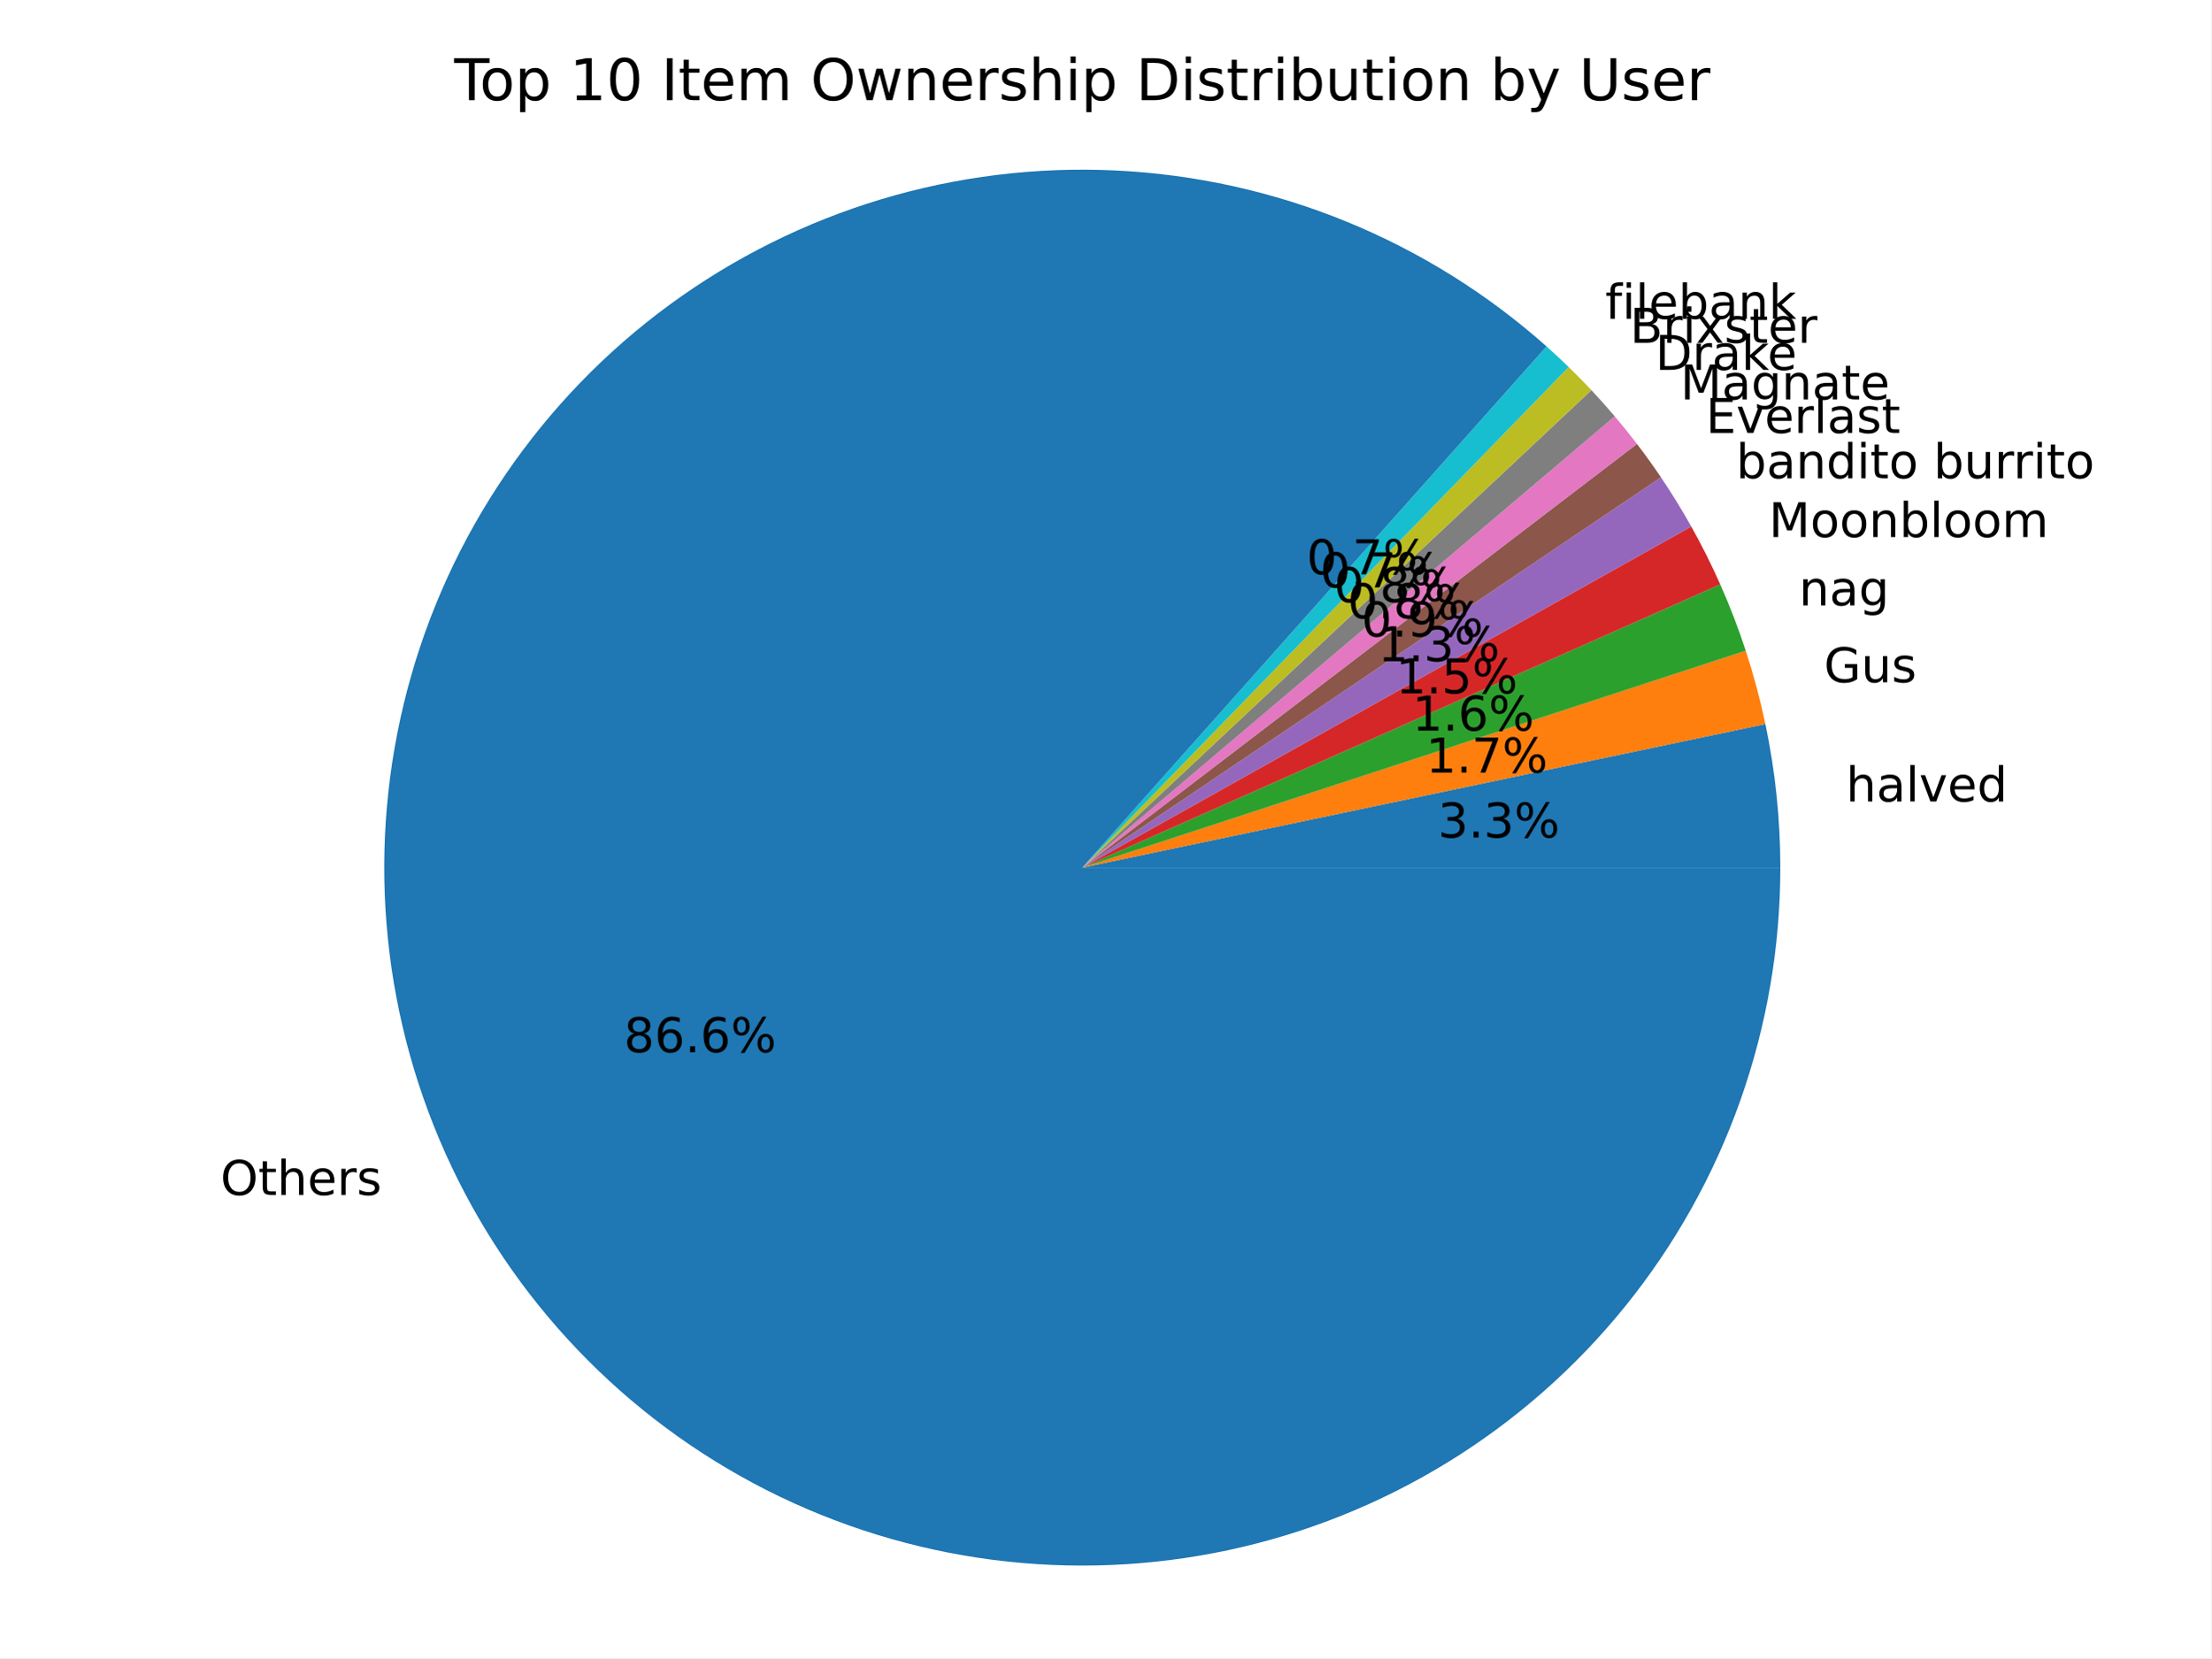
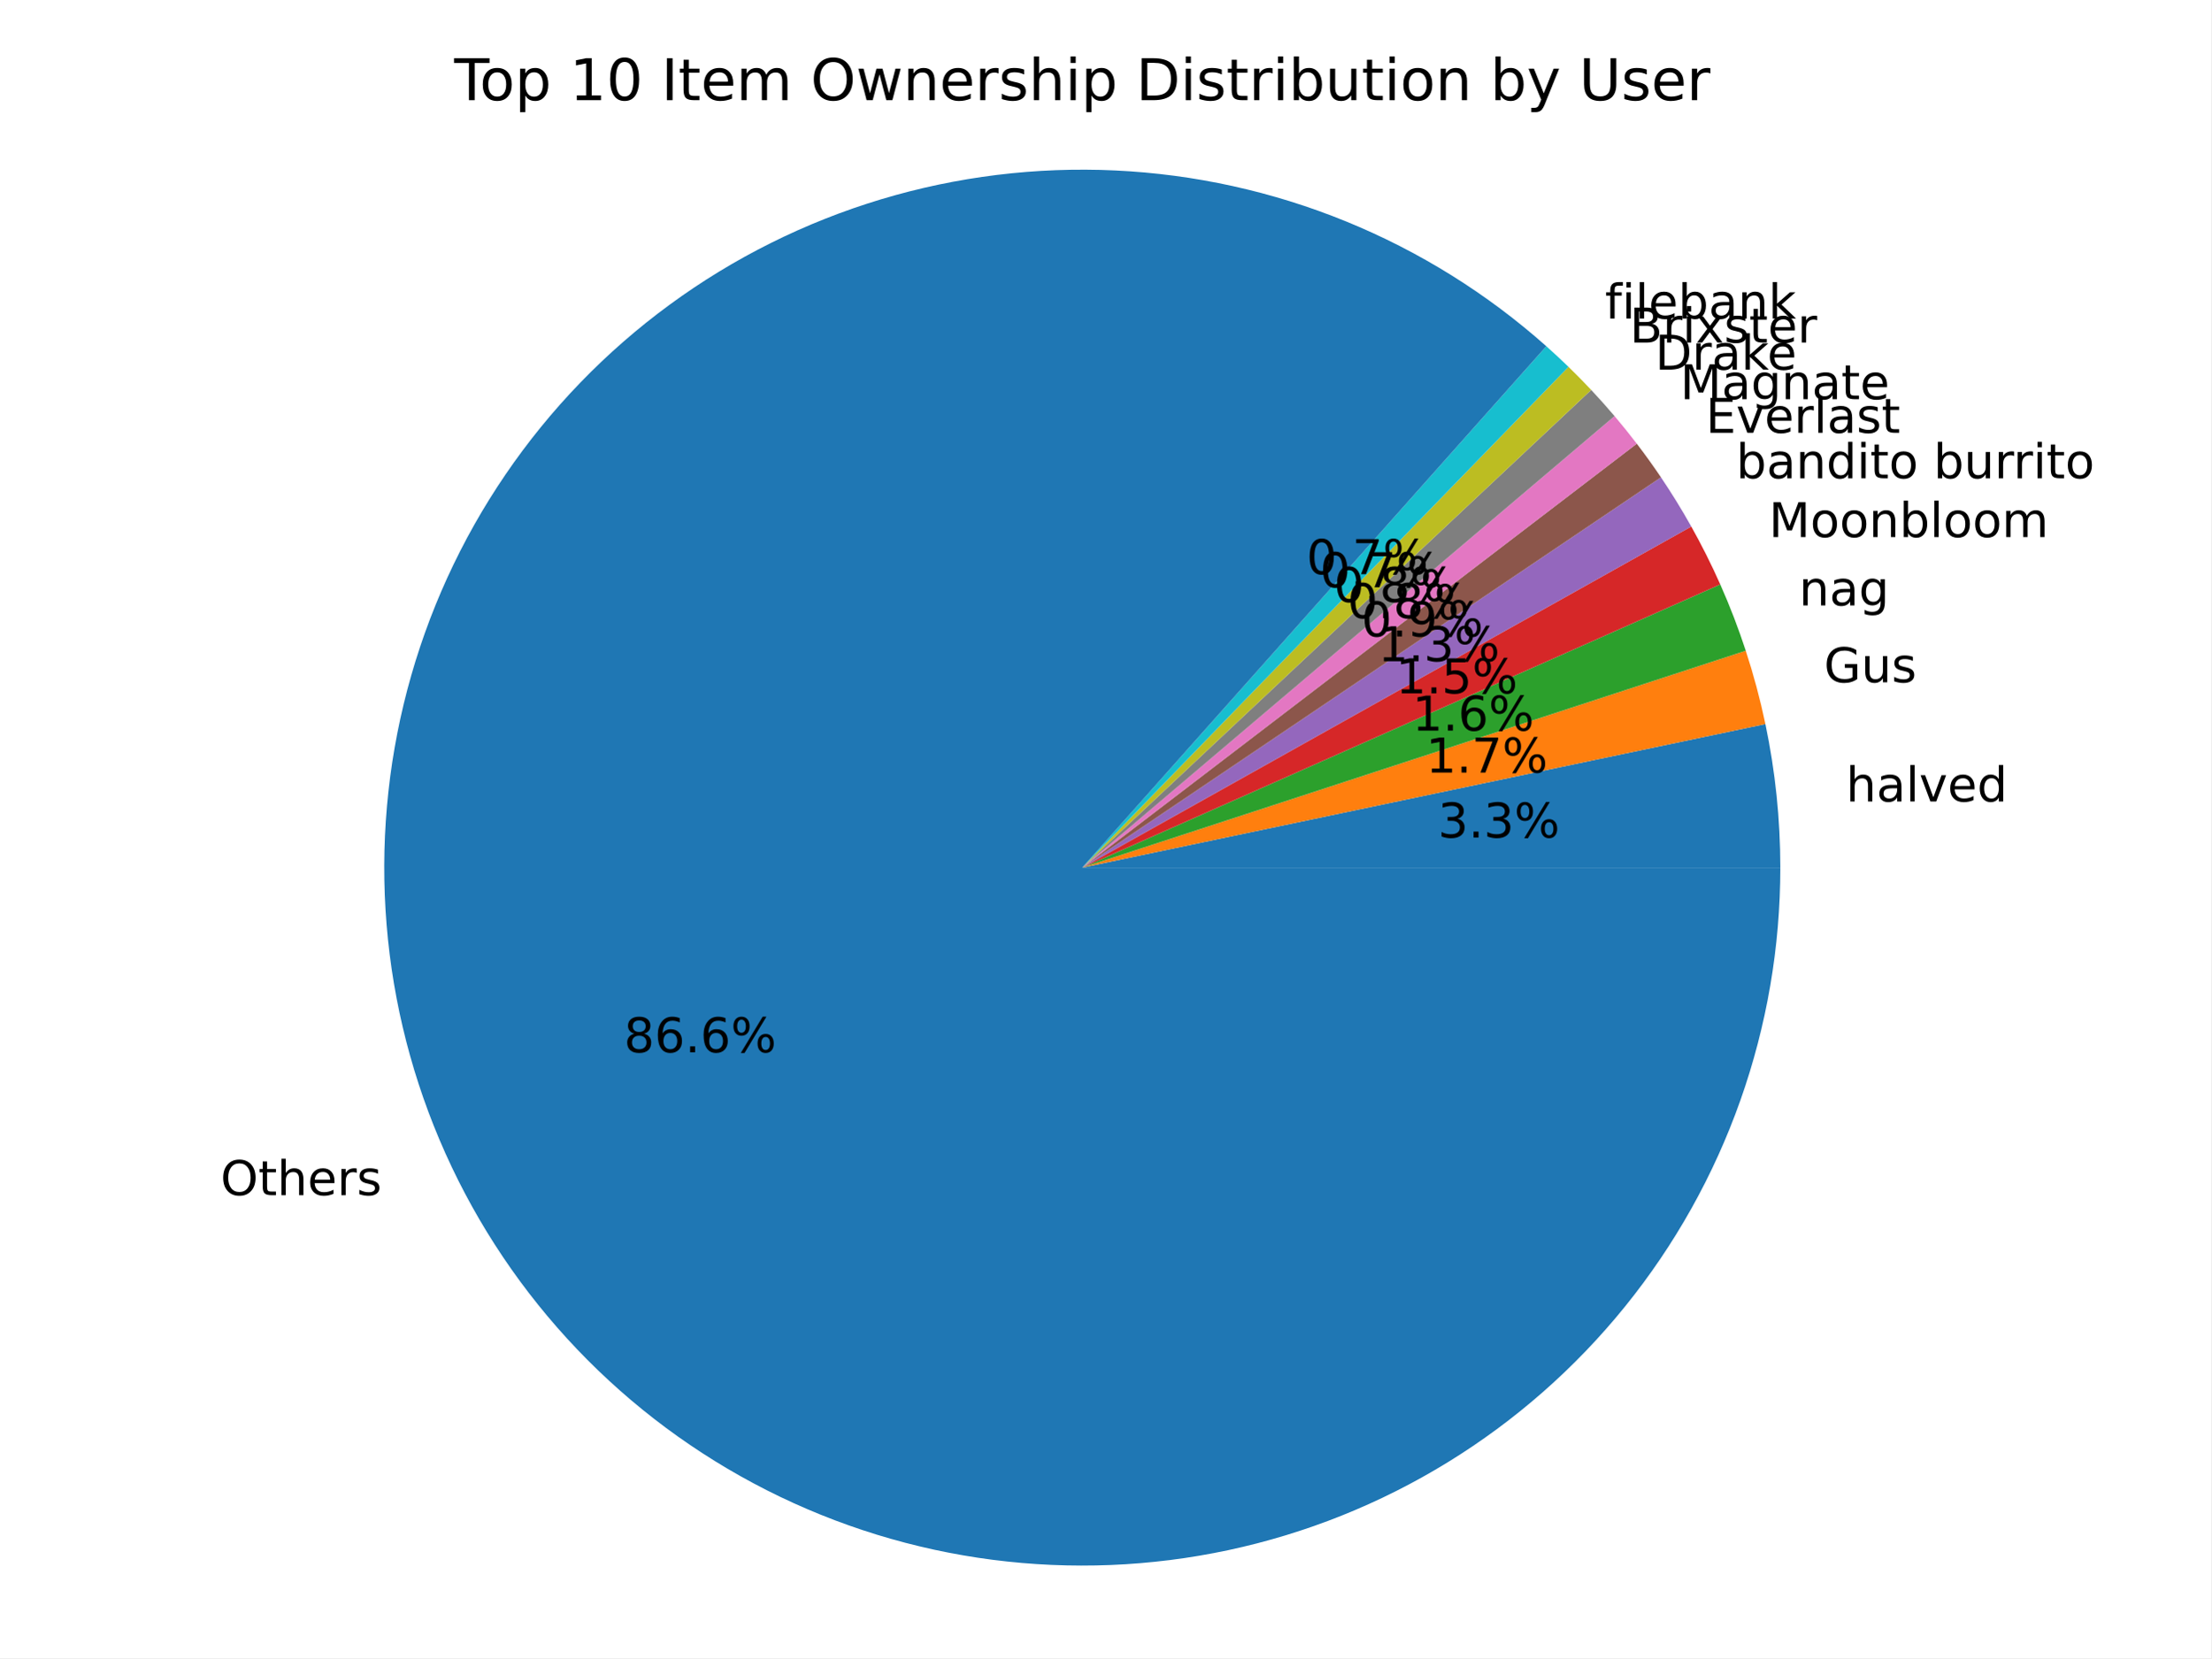
<svg xmlns="http://www.w3.org/2000/svg" xmlns:xlink="http://www.w3.org/1999/xlink" width="460.8pt" height="345.6pt" viewBox="0 0 460.8 345.6" version="1.1">
  <defs>
    <style type="text/css">*{stroke-linejoin: round; stroke-linecap: butt}</style>
  </defs>
  <g id="figure_1">
    <g id="patch_1">
      <path d="M 0 345.6  L 460.8 345.6  L 460.8 0  L 0 0  z " style="fill: #ffffff" />
    </g>
    <g id="axes_1">
      <g id="patch_2">
        <path d="M 371.026 180.84  C 371.026 175.815 370.766 170.793 370.246 165.795  C 369.726 160.796 368.948 155.828 367.914 150.911  L 225.55 180.84  z " style="fill: #1f77b4" />
      </g>
      <g id="patch_3">
        <path d="M 367.914 150.911  C 367.371 148.329 366.758 145.762 366.076 143.213  C 365.394 140.665 364.642 138.135 363.822 135.628  L 225.55 180.84  z " style="fill: #ff7f0e" />
      </g>
      <g id="patch_4">
        <path d="M 363.822 135.628  C 363.054 133.28 362.227 130.952 361.341 128.646  C 360.454 126.341 359.51 124.058 358.507 121.8  L 225.55 180.84  z " style="fill: #2ca02c" />
      </g>
      <g id="patch_5">
        <path d="M 358.507 121.8  C 357.594 119.744 356.634 117.71 355.627 115.699  C 354.619 113.687 353.566 111.7 352.466 109.737  L 225.55 180.84  z " style="fill: #d62728" />
      </g>
      <g id="patch_6">
        <path d="M 352.466 109.737  C 351.485 107.986 350.468 106.255 349.415 104.546  C 348.362 102.836 347.274 101.149 346.151 99.485  L 225.55 180.84  z " style="fill: #9467bd" />
      </g>
      <g id="patch_7">
-         <path d="M 346.151 99.485  C 345.351 98.299 344.535 97.126 343.701 95.965  C 342.867 94.804 342.016 93.656 341.148 92.52  L 225.55 180.84  z " style="fill: #8c564b" />
+         <path d="M 346.151 99.485  C 345.346 98.291 344.523 97.109 343.682 95.94  C 342.842 94.77 341.984 93.614 341.109 92.47  L 225.55 180.84  z " style="fill: #8c564b" />
      </g>
      <g id="patch_8">
-         <path d="M 341.148 92.52  C 340.401 91.543 339.642 90.575 338.871 89.617  C 338.1 88.659 337.317 87.711 336.521 86.773  L 225.55 180.84  z " style="fill: #e377c2" />
+         <path d="M 341.109 92.47  C 340.362 91.493 339.603 90.525 338.831 89.568  C 338.06 88.61 337.276 87.662 336.481 86.725  L 225.55 180.84  z " style="fill: #e377c2" />
      </g>
      <g id="patch_9">
-         <path d="M 336.521 86.773  C 335.733 85.843 334.933 84.923 334.121 84.013  C 333.31 83.103 332.487 82.203 331.653 81.314  L 225.55 180.84  z " style="fill: #7f7f7f" />
+         <path d="M 336.481 86.725  C 335.692 85.795 334.891 84.875 334.079 83.966  C 333.268 83.056 332.444 82.157 331.61 81.268  L 225.55 180.84  z " style="fill: #7f7f7f" />
      </g>
      <g id="patch_10">
-         <path d="M 331.653 81.314  C 330.883 80.493 330.104 79.682 329.316 78.88  C 328.528 78.078 327.73 77.285 326.924 76.501  L 225.55 180.84  z " style="fill: #bcbd22" />
+         <path d="M 331.61 81.268  C 330.84 80.448 330.061 79.637 329.272 78.835  C 328.483 78.033 327.686 77.24 326.879 76.457  L 225.55 180.84  z " style="fill: #bcbd22" />
      </g>
      <g id="patch_11">
-         <path d="M 326.924 76.501  C 326.17 75.769 325.408 75.044 324.639 74.328  C 323.869 73.612 323.092 72.905 322.307 72.206  L 225.55 180.84  z " style="fill: #17becf" />
+         <path d="M 326.879 76.457  C 326.124 75.725 325.362 75.001 324.592 74.285  C 323.823 73.57 323.045 72.863 322.26 72.164  L 225.55 180.84  z " style="fill: #17becf" />
      </g>
      <g id="patch_12">
-         <path d="M 322.307 72.206  C 309.965 61.214 295.841 52.405 280.54 46.157  C 265.239 39.91 248.985 36.316 232.477 35.529  C 215.969 34.742 199.446 36.774 183.621 41.538  C 167.795 46.301 152.896 53.727 139.565 63.495  C 126.234 73.263 114.665 85.233 105.354 98.888  C 96.044 112.543 89.128 127.685 84.905 143.663  C 80.681 159.641 79.211 176.223 80.558 192.695  C 81.905 209.167 86.049 225.289 92.812 240.369  C 99.575 255.449 108.858 269.267 120.263 281.228  C 131.667 293.19 145.028 303.12 159.768 310.594  C 174.509 318.067 190.416 322.974 206.805 325.103  C 223.195 327.233 239.827 326.554 255.989 323.096  C 272.15 319.638 287.604 313.451 301.687 304.802  C 315.77 296.152 328.276 285.165 338.668 272.315  C 349.06 259.464 357.187 244.935 362.698 229.355  C 368.21 213.774 371.026 197.367 371.026 180.84  L 225.55 180.84  z " style="fill: #1f77b4" />
+         <path d="M 322.26 72.164  C 309.915 61.178 295.787 52.376 280.485 46.135  C 265.183 39.895 248.929 36.307 232.422 35.526  C 215.914 34.746 199.394 36.784 183.572 41.552  C 167.749 46.321 152.854 53.751 139.527 63.523  C 126.2 73.295 114.635 85.267 105.33 98.923  C 96.024 112.58 89.114 127.723 84.895 143.701  C 80.676 159.679 79.21 176.26 80.561 192.73  C 81.912 209.2 86.059 225.321 92.825 240.398  C 99.59 255.475 108.876 269.29 120.282 281.248  C 131.688 293.206 145.049 303.134 159.789 310.604  C 174.53 318.075 190.437 322.979 206.825 325.106  C 223.213 327.233 239.844 326.552 256.004 323.093  C 272.163 319.633 287.616 313.445 301.697 304.795  C 315.778 296.145 328.282 285.159 338.673 272.308  C 349.064 259.458 357.189 244.931 362.7 229.351  C 368.21 213.771 371.026 197.366 371.026 180.84  L 225.55 180.84  z " style="fill: #1f77b4" />
      </g>
      <g id="matplotlib.axis_1" />
      <g id="matplotlib.axis_2" />
      <g id="text_1">
        <g transform="translate(384.7156 167.0495) scale(0.1 -0.1)">
          <defs>
            <path id="DejaVuSans-68" d="M 3513 2113  L 3513 0  L 2938 0  L 2938 2094  Q 2938 2591 2744 2837  Q 2550 3084 2163 3084  Q 1697 3084 1428 2787  Q 1159 2491 1159 1978  L 1159 0  L 581 0  L 581 4863  L 1159 4863  L 1159 2956  Q 1366 3272 1645 3428  Q 1925 3584 2291 3584  Q 2894 3584 3203 3211  Q 3513 2838 3513 2113  z " transform="scale(0.015625)" />
            <path id="DejaVuSans-61" d="M 2194 1759  Q 1497 1759 1228 1600  Q 959 1441 959 1056  Q 959 750 1161 570  Q 1363 391 1709 391  Q 2188 391 2477 730  Q 2766 1069 2766 1631  L 2766 1759  L 2194 1759  z M 3341 1997  L 3341 0  L 2766 0  L 2766 531  Q 2569 213 2275 61  Q 1981 -91 1556 -91  Q 1019 -91 701 211  Q 384 513 384 1019  Q 384 1609 779 1909  Q 1175 2209 1959 2209  L 2766 2209  L 2766 2266  Q 2766 2663 2505 2880  Q 2244 3097 1772 3097  Q 1472 3097 1187 3025  Q 903 2953 641 2809  L 641 3341  Q 956 3463 1253 3523  Q 1550 3584 1831 3584  Q 2591 3584 2966 3190  Q 3341 2797 3341 1997  z " transform="scale(0.015625)" />
            <path id="DejaVuSans-6c" d="M 603 4863  L 1178 4863  L 1178 0  L 603 0  L 603 4863  z " transform="scale(0.015625)" />
            <path id="DejaVuSans-76" d="M 191 3500  L 800 3500  L 1894 563  L 2988 3500  L 3597 3500  L 2284 0  L 1503 0  L 191 3500  z " transform="scale(0.015625)" />
            <path id="DejaVuSans-65" d="M 3597 1894  L 3597 1613  L 953 1613  Q 991 1019 1311 708  Q 1631 397 2203 397  Q 2534 397 2845 478  Q 3156 559 3463 722  L 3463 178  Q 3153 47 2828 -22  Q 2503 -91 2169 -91  Q 1331 -91 842 396  Q 353 884 353 1716  Q 353 2575 817 3079  Q 1281 3584 2069 3584  Q 2775 3584 3186 3129  Q 3597 2675 3597 1894  z M 3022 2063  Q 3016 2534 2758 2815  Q 2500 3097 2075 3097  Q 1594 3097 1305 2825  Q 1016 2553 972 2059  L 3022 2063  z " transform="scale(0.015625)" />
            <path id="DejaVuSans-64" d="M 2906 2969  L 2906 4863  L 3481 4863  L 3481 0  L 2906 0  L 2906 525  Q 2725 213 2448 61  Q 2172 -91 1784 -91  Q 1150 -91 751 415  Q 353 922 353 1747  Q 353 2572 751 3078  Q 1150 3584 1784 3584  Q 2172 3584 2448 3432  Q 2725 3281 2906 2969  z M 947 1747  Q 947 1113 1208 752  Q 1469 391 1925 391  Q 2381 391 2643 752  Q 2906 1113 2906 1747  Q 2906 2381 2643 2742  Q 2381 3103 1925 3103  Q 1469 3103 1208 2742  Q 947 2381 947 1747  z " transform="scale(0.015625)" />
          </defs>
          <use xlink:href="#DejaVuSans-68" />
          <use xlink:href="#DejaVuSans-61" x="63.379" />
          <use xlink:href="#DejaVuSans-6c" x="124.658" />
          <use xlink:href="#DejaVuSans-76" x="152.441" />
          <use xlink:href="#DejaVuSans-65" x="211.621" />
          <use xlink:href="#DejaVuSans-64" x="273.145" />
        </g>
      </g>
      <g id="text_2">
-         <g transform="translate(299.6654 174.5721) scale(0.1 -0.1)">
+         <g transform="translate(299.6653 174.5721) scale(0.1 -0.1)">
          <defs>
            <path id="DejaVuSans-33" d="M 2597 2516  Q 3050 2419 3304 2112  Q 3559 1806 3559 1356  Q 3559 666 3084 287  Q 2609 -91 1734 -91  Q 1441 -91 1130 -33  Q 819 25 488 141  L 488 750  Q 750 597 1062 519  Q 1375 441 1716 441  Q 2309 441 2620 675  Q 2931 909 2931 1356  Q 2931 1769 2642 2001  Q 2353 2234 1838 2234  L 1294 2234  L 1294 2753  L 1863 2753  Q 2328 2753 2575 2939  Q 2822 3125 2822 3475  Q 2822 3834 2567 4026  Q 2313 4219 1838 4219  Q 1578 4219 1281 4162  Q 984 4106 628 3988  L 628 4550  Q 988 4650 1302 4700  Q 1616 4750 1894 4750  Q 2613 4750 3031 4423  Q 3450 4097 3450 3541  Q 3450 3153 3228 2886  Q 3006 2619 2597 2516  z " transform="scale(0.015625)" />
            <path id="DejaVuSans-2e" d="M 684 794  L 1344 794  L 1344 0  L 684 0  L 684 794  z " transform="scale(0.015625)" />
            <path id="DejaVuSans-25" d="M 4653 2053  Q 4381 2053 4226 1822  Q 4072 1591 4072 1178  Q 4072 772 4226 539  Q 4381 306 4653 306  Q 4919 306 5073 539  Q 5228 772 5228 1178  Q 5228 1588 5073 1820  Q 4919 2053 4653 2053  z M 4653 2450  Q 5147 2450 5437 2106  Q 5728 1763 5728 1178  Q 5728 594 5436 251  Q 5144 -91 4653 -91  Q 4153 -91 3862 251  Q 3572 594 3572 1178  Q 3572 1766 3864 2108  Q 4156 2450 4653 2450  z M 1428 4353  Q 1159 4353 1004 4120  Q 850 3888 850 3481  Q 850 3069 1003 2837  Q 1156 2606 1428 2606  Q 1700 2606 1854 2837  Q 2009 3069 2009 3481  Q 2009 3884 1853 4118  Q 1697 4353 1428 4353  z M 4250 4750  L 4750 4750  L 1831 -91  L 1331 -91  L 4250 4750  z M 1428 4750  Q 1922 4750 2215 4408  Q 2509 4066 2509 3481  Q 2509 2891 2217 2550  Q 1925 2209 1428 2209  Q 931 2209 642 2551  Q 353 2894 353 3481  Q 353 4063 643 4406  Q 934 4750 1428 4750  z " transform="scale(0.015625)" />
          </defs>
          <use xlink:href="#DejaVuSans-33" />
          <use xlink:href="#DejaVuSans-2e" x="63.623" />
          <use xlink:href="#DejaVuSans-33" x="95.41" />
          <use xlink:href="#DejaVuSans-25" x="159.033" />
        </g>
      </g>
      <g id="text_3">
        <g transform="translate(380.1285 142.2102) scale(0.1 -0.1)">
          <defs>
            <path id="DejaVuSans-47" d="M 3809 666  L 3809 1919  L 2778 1919  L 2778 2438  L 4434 2438  L 4434 434  Q 4069 175 3628 42  Q 3188 -91 2688 -91  Q 1594 -91 976 548  Q 359 1188 359 2328  Q 359 3472 976 4111  Q 1594 4750 2688 4750  Q 3144 4750 3555 4637  Q 3966 4525 4313 4306  L 4313 3634  Q 3963 3931 3569 4081  Q 3175 4231 2741 4231  Q 1884 4231 1454 3753  Q 1025 3275 1025 2328  Q 1025 1384 1454 906  Q 1884 428 2741 428  Q 3075 428 3337 486  Q 3600 544 3809 666  z " transform="scale(0.015625)" />
            <path id="DejaVuSans-75" d="M 544 1381  L 544 3500  L 1119 3500  L 1119 1403  Q 1119 906 1312 657  Q 1506 409 1894 409  Q 2359 409 2629 706  Q 2900 1003 2900 1516  L 2900 3500  L 3475 3500  L 3475 0  L 2900 0  L 2900 538  Q 2691 219 2414 64  Q 2138 -91 1772 -91  Q 1169 -91 856 284  Q 544 659 544 1381  z M 1991 3584  L 1991 3584  z " transform="scale(0.015625)" />
            <path id="DejaVuSans-73" d="M 2834 3397  L 2834 2853  Q 2591 2978 2328 3040  Q 2066 3103 1784 3103  Q 1356 3103 1142 2972  Q 928 2841 928 2578  Q 928 2378 1081 2264  Q 1234 2150 1697 2047  L 1894 2003  Q 2506 1872 2764 1633  Q 3022 1394 3022 966  Q 3022 478 2636 193  Q 2250 -91 1575 -91  Q 1294 -91 989 -36  Q 684 19 347 128  L 347 722  Q 666 556 975 473  Q 1284 391 1588 391  Q 1994 391 2212 530  Q 2431 669 2431 922  Q 2431 1156 2273 1281  Q 2116 1406 1581 1522  L 1381 1569  Q 847 1681 609 1914  Q 372 2147 372 2553  Q 372 3047 722 3315  Q 1072 3584 1716 3584  Q 2034 3584 2315 3537  Q 2597 3491 2834 3397  z " transform="scale(0.015625)" />
          </defs>
          <use xlink:href="#DejaVuSans-47" />
          <use xlink:href="#DejaVuSans-75" x="77.49" />
          <use xlink:href="#DejaVuSans-73" x="140.869" />
        </g>
      </g>
      <g id="text_4">
        <g transform="translate(297.1633 161.0234) scale(0.1 -0.1)">
          <defs>
            <path id="DejaVuSans-31" d="M 794 531  L 1825 531  L 1825 4091  L 703 3866  L 703 4441  L 1819 4666  L 2450 4666  L 2450 531  L 3481 531  L 3481 0  L 794 0  L 794 531  z " transform="scale(0.015625)" />
            <path id="DejaVuSans-37" d="M 525 4666  L 3525 4666  L 3525 4397  L 1831 0  L 1172 0  L 2766 4134  L 525 4134  L 525 4666  z " transform="scale(0.015625)" />
          </defs>
          <use xlink:href="#DejaVuSans-31" />
          <use xlink:href="#DejaVuSans-2e" x="63.623" />
          <use xlink:href="#DejaVuSans-37" x="95.41" />
          <use xlink:href="#DejaVuSans-25" x="159.033" />
        </g>
      </g>
      <g id="text_5">
        <g transform="translate(374.9197 126.1862) scale(0.1 -0.1)">
          <defs>
            <path id="DejaVuSans-6e" d="M 3513 2113  L 3513 0  L 2938 0  L 2938 2094  Q 2938 2591 2744 2837  Q 2550 3084 2163 3084  Q 1697 3084 1428 2787  Q 1159 2491 1159 1978  L 1159 0  L 581 0  L 581 3500  L 1159 3500  L 1159 2956  Q 1366 3272 1645 3428  Q 1925 3584 2291 3584  Q 2894 3584 3203 3211  Q 3513 2838 3513 2113  z " transform="scale(0.015625)" />
            <path id="DejaVuSans-67" d="M 2906 1791  Q 2906 2416 2648 2759  Q 2391 3103 1925 3103  Q 1463 3103 1205 2759  Q 947 2416 947 1791  Q 947 1169 1205 825  Q 1463 481 1925 481  Q 2391 481 2648 825  Q 2906 1169 2906 1791  z M 3481 434  Q 3481 -459 3084 -895  Q 2688 -1331 1869 -1331  Q 1566 -1331 1297 -1286  Q 1028 -1241 775 -1147  L 775 -588  Q 1028 -725 1275 -790  Q 1522 -856 1778 -856  Q 2344 -856 2625 -561  Q 2906 -266 2906 331  L 2906 616  Q 2728 306 2450 153  Q 2172 0 1784 0  Q 1141 0 747 490  Q 353 981 353 1791  Q 353 2603 747 3093  Q 1141 3584 1784 3584  Q 2172 3584 2450 3431  Q 2728 3278 2906 2969  L 2906 3500  L 3481 3500  L 3481 434  z " transform="scale(0.015625)" />
          </defs>
          <use xlink:href="#DejaVuSans-6e" />
          <use xlink:href="#DejaVuSans-61" x="63.379" />
          <use xlink:href="#DejaVuSans-67" x="124.658" />
        </g>
      </g>
      <g id="text_6">
        <g transform="translate(294.3221 152.2831) scale(0.1 -0.1)">
          <defs>
            <path id="DejaVuSans-36" d="M 2113 2584  Q 1688 2584 1439 2293  Q 1191 2003 1191 1497  Q 1191 994 1439 701  Q 1688 409 2113 409  Q 2538 409 2786 701  Q 3034 994 3034 1497  Q 3034 2003 2786 2293  Q 2538 2584 2113 2584  z M 3366 4563  L 3366 3988  Q 3128 4100 2886 4159  Q 2644 4219 2406 4219  Q 1781 4219 1451 3797  Q 1122 3375 1075 2522  Q 1259 2794 1537 2939  Q 1816 3084 2150 3084  Q 2853 3084 3261 2657  Q 3669 2231 3669 1497  Q 3669 778 3244 343  Q 2819 -91 2113 -91  Q 1303 -91 875 529  Q 447 1150 447 2328  Q 447 3434 972 4092  Q 1497 4750 2381 4750  Q 2619 4750 2861 4703  Q 3103 4656 3366 4563  z " transform="scale(0.015625)" />
          </defs>
          <use xlink:href="#DejaVuSans-31" />
          <use xlink:href="#DejaVuSans-2e" x="63.623" />
          <use xlink:href="#DejaVuSans-36" x="95.41" />
          <use xlink:href="#DejaVuSans-25" x="159.033" />
        </g>
      </g>
      <g id="text_7">
        <g transform="translate(368.6342 111.944) scale(0.1 -0.1)">
          <defs>
            <path id="DejaVuSans-4d" d="M 628 4666  L 1569 4666  L 2759 1491  L 3956 4666  L 4897 4666  L 4897 0  L 4281 0  L 4281 4097  L 3078 897  L 2444 897  L 1241 4097  L 1241 0  L 628 0  L 628 4666  z " transform="scale(0.015625)" />
            <path id="DejaVuSans-6f" d="M 1959 3097  Q 1497 3097 1228 2736  Q 959 2375 959 1747  Q 959 1119 1226 758  Q 1494 397 1959 397  Q 2419 397 2687 759  Q 2956 1122 2956 1747  Q 2956 2369 2687 2733  Q 2419 3097 1959 3097  z M 1959 3584  Q 2709 3584 3137 3096  Q 3566 2609 3566 1747  Q 3566 888 3137 398  Q 2709 -91 1959 -91  Q 1206 -91 779 398  Q 353 888 353 1747  Q 353 2609 779 3096  Q 1206 3584 1959 3584  z " transform="scale(0.015625)" />
            <path id="DejaVuSans-62" d="M 3116 1747  Q 3116 2381 2855 2742  Q 2594 3103 2138 3103  Q 1681 3103 1420 2742  Q 1159 2381 1159 1747  Q 1159 1113 1420 752  Q 1681 391 2138 391  Q 2594 391 2855 752  Q 3116 1113 3116 1747  z M 1159 2969  Q 1341 3281 1617 3432  Q 1894 3584 2278 3584  Q 2916 3584 3314 3078  Q 3713 2572 3713 1747  Q 3713 922 3314 415  Q 2916 -91 2278 -91  Q 1894 -91 1617 61  Q 1341 213 1159 525  L 1159 0  L 581 0  L 581 4863  L 1159 4863  L 1159 2969  z " transform="scale(0.015625)" />
            <path id="DejaVuSans-6d" d="M 3328 2828  Q 3544 3216 3844 3400  Q 4144 3584 4550 3584  Q 5097 3584 5394 3201  Q 5691 2819 5691 2113  L 5691 0  L 5113 0  L 5113 2094  Q 5113 2597 4934 2840  Q 4756 3084 4391 3084  Q 3944 3084 3684 2787  Q 3425 2491 3425 1978  L 3425 0  L 2847 0  L 2847 2094  Q 2847 2600 2669 2842  Q 2491 3084 2119 3084  Q 1678 3084 1418 2786  Q 1159 2488 1159 1978  L 1159 0  L 581 0  L 581 3500  L 1159 3500  L 1159 2956  Q 1356 3278 1631 3431  Q 1906 3584 2284 3584  Q 2666 3584 2933 3390  Q 3200 3197 3328 2828  z " transform="scale(0.015625)" />
          </defs>
          <use xlink:href="#DejaVuSans-4d" />
          <use xlink:href="#DejaVuSans-6f" x="86.279" />
          <use xlink:href="#DejaVuSans-6f" x="147.461" />
          <use xlink:href="#DejaVuSans-6e" x="208.643" />
          <use xlink:href="#DejaVuSans-62" x="272.021" />
          <use xlink:href="#DejaVuSans-6c" x="335.498" />
          <use xlink:href="#DejaVuSans-6f" x="363.281" />
          <use xlink:href="#DejaVuSans-6f" x="424.463" />
          <use xlink:href="#DejaVuSans-6d" x="485.645" />
        </g>
      </g>
      <g id="text_8">
        <g transform="translate(290.8937 144.5146) scale(0.1 -0.1)">
          <defs>
            <path id="DejaVuSans-35" d="M 691 4666  L 3169 4666  L 3169 4134  L 1269 4134  L 1269 2991  Q 1406 3038 1543 3061  Q 1681 3084 1819 3084  Q 2600 3084 3056 2656  Q 3513 2228 3513 1497  Q 3513 744 3044 326  Q 2575 -91 1722 -91  Q 1428 -91 1123 -41  Q 819 9 494 109  L 494 744  Q 775 591 1075 516  Q 1375 441 1709 441  Q 2250 441 2565 725  Q 2881 1009 2881 1497  Q 2881 1984 2565 2268  Q 2250 2553 1709 2553  Q 1456 2553 1204 2497  Q 953 2441 691 2322  L 691 4666  z " transform="scale(0.015625)" />
          </defs>
          <use xlink:href="#DejaVuSans-31" />
          <use xlink:href="#DejaVuSans-2e" x="63.623" />
          <use xlink:href="#DejaVuSans-35" x="95.41" />
          <use xlink:href="#DejaVuSans-25" x="159.033" />
        </g>
      </g>
      <g id="text_9">
        <g transform="translate(361.8011 99.67552) scale(0.1 -0.1)">
          <defs>
            <path id="DejaVuSans-69" d="M 603 3500  L 1178 3500  L 1178 0  L 603 0  L 603 3500  z M 603 4863  L 1178 4863  L 1178 4134  L 603 4134  L 603 4863  z " transform="scale(0.015625)" />
            <path id="DejaVuSans-74" d="M 1172 4494  L 1172 3500  L 2356 3500  L 2356 3053  L 1172 3053  L 1172 1153  Q 1172 725 1289 603  Q 1406 481 1766 481  L 2356 481  L 2356 0  L 1766 0  Q 1100 0 847 248  Q 594 497 594 1153  L 594 3053  L 172 3053  L 172 3500  L 594 3500  L 594 4494  L 1172 4494  z " transform="scale(0.015625)" />
            <path id="DejaVuSans-20" transform="scale(0.015625)" />
            <path id="DejaVuSans-72" d="M 2631 2963  Q 2534 3019 2420 3045  Q 2306 3072 2169 3072  Q 1681 3072 1420 2755  Q 1159 2438 1159 1844  L 1159 0  L 581 0  L 581 3500  L 1159 3500  L 1159 2956  Q 1341 3275 1631 3429  Q 1922 3584 2338 3584  Q 2397 3584 2469 3576  Q 2541 3569 2628 3553  L 2631 2963  z " transform="scale(0.015625)" />
          </defs>
          <use xlink:href="#DejaVuSans-62" />
          <use xlink:href="#DejaVuSans-61" x="63.477" />
          <use xlink:href="#DejaVuSans-6e" x="124.756" />
          <use xlink:href="#DejaVuSans-64" x="188.135" />
          <use xlink:href="#DejaVuSans-69" x="251.611" />
          <use xlink:href="#DejaVuSans-74" x="279.395" />
          <use xlink:href="#DejaVuSans-6f" x="318.604" />
          <use xlink:href="#DejaVuSans-20" x="379.785" />
          <use xlink:href="#DejaVuSans-62" x="411.572" />
          <use xlink:href="#DejaVuSans-75" x="475.049" />
          <use xlink:href="#DejaVuSans-72" x="538.428" />
          <use xlink:href="#DejaVuSans-72" x="577.791" />
          <use xlink:href="#DejaVuSans-69" x="618.904" />
          <use xlink:href="#DejaVuSans-74" x="646.688" />
          <use xlink:href="#DejaVuSans-6f" x="685.896" />
        </g>
      </g>
      <g id="text_10">
        <g transform="translate(287.1665 137.8227) scale(0.1 -0.1)">
          <use xlink:href="#DejaVuSans-31" />
          <use xlink:href="#DejaVuSans-2e" x="63.623" />
          <use xlink:href="#DejaVuSans-33" x="95.41" />
          <use xlink:href="#DejaVuSans-25" x="159.033" />
        </g>
      </g>
      <g id="text_11">
-         <g transform="translate(355.5157 90.23717) scale(0.1 -0.1)">
+         <g transform="translate(355.4954 90.209) scale(0.1 -0.1)">
          <defs>
            <path id="DejaVuSans-45" d="M 628 4666  L 3578 4666  L 3578 4134  L 1259 4134  L 1259 2753  L 3481 2753  L 3481 2222  L 1259 2222  L 1259 531  L 3634 531  L 3634 0  L 628 0  L 628 4666  z " transform="scale(0.015625)" />
          </defs>
          <use xlink:href="#DejaVuSans-45" />
          <use xlink:href="#DejaVuSans-76" x="63.184" />
          <use xlink:href="#DejaVuSans-65" x="122.363" />
          <use xlink:href="#DejaVuSans-72" x="183.887" />
          <use xlink:href="#DejaVuSans-6c" x="225" />
          <use xlink:href="#DejaVuSans-61" x="252.783" />
          <use xlink:href="#DejaVuSans-73" x="314.062" />
          <use xlink:href="#DejaVuSans-74" x="366.162" />
        </g>
      </g>
      <g id="text_12">
-         <g transform="translate(283.7381 132.6745) scale(0.1 -0.1)">
+         <g transform="translate(283.7271 132.6592) scale(0.1 -0.1)">
          <defs>
            <path id="DejaVuSans-30" d="M 2034 4250  Q 1547 4250 1301 3770  Q 1056 3291 1056 2328  Q 1056 1369 1301 889  Q 1547 409 2034 409  Q 2525 409 2770 889  Q 3016 1369 3016 2328  Q 3016 3291 2770 3770  Q 2525 4250 2034 4250  z M 2034 4750  Q 2819 4750 3233 4129  Q 3647 3509 3647 2328  Q 3647 1150 3233 529  Q 2819 -91 2034 -91  Q 1250 -91 836 529  Q 422 1150 422 2328  Q 422 3509 836 4129  Q 1250 4750 2034 4750  z " transform="scale(0.015625)" />
            <path id="DejaVuSans-39" d="M 703 97  L 703 672  Q 941 559 1184 500  Q 1428 441 1663 441  Q 2288 441 2617 861  Q 2947 1281 2994 2138  Q 2813 1869 2534 1725  Q 2256 1581 1919 1581  Q 1219 1581 811 2004  Q 403 2428 403 3163  Q 403 3881 828 4315  Q 1253 4750 1959 4750  Q 2769 4750 3195 4129  Q 3622 3509 3622 2328  Q 3622 1225 3098 567  Q 2575 -91 1691 -91  Q 1453 -91 1209 -44  Q 966 3 703 97  z M 1959 2075  Q 2384 2075 2632 2365  Q 2881 2656 2881 3163  Q 2881 3666 2632 3958  Q 2384 4250 1959 4250  Q 1534 4250 1286 3958  Q 1038 3666 1038 3163  Q 1038 2656 1286 2365  Q 1534 2075 1959 2075  z " transform="scale(0.015625)" />
          </defs>
          <use xlink:href="#DejaVuSans-30" />
          <use xlink:href="#DejaVuSans-2e" x="63.623" />
          <use xlink:href="#DejaVuSans-39" x="95.41" />
          <use xlink:href="#DejaVuSans-25" x="159.033" />
        </g>
      </g>
      <g id="text_13">
-         <g transform="translate(350.2031 83.25402) scale(0.1 -0.1)">
+         <g transform="translate(350.1596 83.20001) scale(0.1 -0.1)">
          <use xlink:href="#DejaVuSans-4d" />
          <use xlink:href="#DejaVuSans-61" x="86.279" />
          <use xlink:href="#DejaVuSans-67" x="147.559" />
          <use xlink:href="#DejaVuSans-6e" x="211.035" />
          <use xlink:href="#DejaVuSans-61" x="274.414" />
          <use xlink:href="#DejaVuSans-74" x="335.693" />
          <use xlink:href="#DejaVuSans-65" x="374.902" />
        </g>
      </g>
      <g id="text_14">
-         <g transform="translate(280.8403 128.8656) scale(0.1 -0.1)">
+         <g transform="translate(280.8166 128.8361) scale(0.1 -0.1)">
          <defs>
            <path id="DejaVuSans-38" d="M 2034 2216  Q 1584 2216 1326 1975  Q 1069 1734 1069 1313  Q 1069 891 1326 650  Q 1584 409 2034 409  Q 2484 409 2743 651  Q 3003 894 3003 1313  Q 3003 1734 2745 1975  Q 2488 2216 2034 2216  z M 1403 2484  Q 997 2584 770 2862  Q 544 3141 544 3541  Q 544 4100 942 4425  Q 1341 4750 2034 4750  Q 2731 4750 3128 4425  Q 3525 4100 3525 3541  Q 3525 3141 3298 2862  Q 3072 2584 2669 2484  Q 3125 2378 3379 2068  Q 3634 1759 3634 1313  Q 3634 634 3220 271  Q 2806 -91 2034 -91  Q 1263 -91 848 271  Q 434 634 434 1313  Q 434 1759 690 2068  Q 947 2378 1403 2484  z M 1172 3481  Q 1172 3119 1398 2916  Q 1625 2713 2034 2713  Q 2441 2713 2670 2916  Q 2900 3119 2900 3481  Q 2900 3844 2670 4047  Q 2441 4250 2034 4250  Q 1625 4250 1398 4047  Q 1172 3844 1172 3481  z " transform="scale(0.015625)" />
          </defs>
          <use xlink:href="#DejaVuSans-30" />
          <use xlink:href="#DejaVuSans-2e" x="63.623" />
          <use xlink:href="#DejaVuSans-38" x="95.41" />
          <use xlink:href="#DejaVuSans-25" x="159.033" />
        </g>
      </g>
      <g id="text_15">
-         <g transform="translate(344.9786 77.0893) scale(0.1 -0.1)">
+         <g transform="translate(344.9324 77.03753) scale(0.1 -0.1)">
          <defs>
            <path id="DejaVuSans-44" d="M 1259 4147  L 1259 519  L 2022 519  Q 2988 519 3436 956  Q 3884 1394 3884 2338  Q 3884 3275 3436 3711  Q 2988 4147 2022 4147  L 1259 4147  z M 628 4666  L 1925 4666  Q 3281 4666 3915 4102  Q 4550 3538 4550 2338  Q 4550 1131 3912 565  Q 3275 0 1925 0  L 628 0  L 628 4666  z " transform="scale(0.015625)" />
            <path id="DejaVuSans-6b" d="M 581 4863  L 1159 4863  L 1159 1991  L 2875 3500  L 3609 3500  L 1753 1863  L 3688 0  L 2938 0  L 1159 1709  L 1159 0  L 581 0  L 581 4863  z " transform="scale(0.015625)" />
          </defs>
          <use xlink:href="#DejaVuSans-44" />
          <use xlink:href="#DejaVuSans-72" x="77.002" />
          <use xlink:href="#DejaVuSans-61" x="118.115" />
          <use xlink:href="#DejaVuSans-6b" x="179.395" />
          <use xlink:href="#DejaVuSans-65" x="233.68" />
        </g>
      </g>
      <g id="text_16">
-         <g transform="translate(277.9906 125.503) scale(0.1 -0.1)">
+         <g transform="translate(277.9654 125.4747) scale(0.1 -0.1)">
          <use xlink:href="#DejaVuSans-30" />
          <use xlink:href="#DejaVuSans-2e" x="63.623" />
          <use xlink:href="#DejaVuSans-38" x="95.41" />
          <use xlink:href="#DejaVuSans-25" x="159.033" />
        </g>
      </g>
      <g id="text_17">
-         <g transform="translate(339.6929 71.44331) scale(0.1 -0.1)">
+         <g transform="translate(339.6442 71.39384) scale(0.1 -0.1)">
          <defs>
            <path id="DejaVuSans-42" d="M 1259 2228  L 1259 519  L 2272 519  Q 2781 519 3026 730  Q 3272 941 3272 1375  Q 3272 1813 3026 2020  Q 2781 2228 2272 2228  L 1259 2228  z M 1259 4147  L 1259 2741  L 2194 2741  Q 2656 2741 2882 2914  Q 3109 3088 3109 3444  Q 3109 3797 2882 3972  Q 2656 4147 2194 4147  L 1259 4147  z M 628 4666  L 2241 4666  Q 2963 4666 3353 4366  Q 3744 4066 3744 3513  Q 3744 3084 3544 2831  Q 3344 2578 2956 2516  Q 3422 2416 3680 2098  Q 3938 1781 3938 1306  Q 3938 681 3513 340  Q 3088 0 2303 0  L 628 0  L 628 4666  z " transform="scale(0.015625)" />
            <path id="DejaVuSans-78" d="M 3513 3500  L 2247 1797  L 3578 0  L 2900 0  L 1881 1375  L 863 0  L 184 0  L 1544 1831  L 300 3500  L 978 3500  L 1906 2253  L 2834 3500  L 3513 3500  z " transform="scale(0.015625)" />
          </defs>
          <use xlink:href="#DejaVuSans-42" />
          <use xlink:href="#DejaVuSans-72" x="68.604" />
          <use xlink:href="#DejaVuSans-69" x="109.717" />
          <use xlink:href="#DejaVuSans-78" x="137.5" />
          <use xlink:href="#DejaVuSans-73" x="196.68" />
          <use xlink:href="#DejaVuSans-74" x="248.779" />
          <use xlink:href="#DejaVuSans-65" x="287.988" />
          <use xlink:href="#DejaVuSans-72" x="349.512" />
        </g>
      </g>
      <g id="text_18">
-         <g transform="translate(275.1075 122.4233) scale(0.1 -0.1)">
+         <g transform="translate(275.081 122.3964) scale(0.1 -0.1)">
          <use xlink:href="#DejaVuSans-30" />
          <use xlink:href="#DejaVuSans-2e" x="63.623" />
          <use xlink:href="#DejaVuSans-37" x="95.41" />
          <use xlink:href="#DejaVuSans-25" x="159.033" />
        </g>
      </g>
      <g id="text_19">
-         <g transform="translate(334.5475 66.43661) scale(0.1 -0.1)">
+         <g transform="translate(334.4967 66.38937) scale(0.1 -0.1)">
          <defs>
            <path id="DejaVuSans-66" d="M 2375 4863  L 2375 4384  L 1825 4384  Q 1516 4384 1395 4259  Q 1275 4134 1275 3809  L 1275 3500  L 2222 3500  L 2222 3053  L 1275 3053  L 1275 0  L 697 0  L 697 3053  L 147 3053  L 147 3500  L 697 3500  L 697 3744  Q 697 4328 969 4595  Q 1241 4863 1831 4863  L 2375 4863  z " transform="scale(0.015625)" />
          </defs>
          <use xlink:href="#DejaVuSans-66" />
          <use xlink:href="#DejaVuSans-69" x="35.205" />
          <use xlink:href="#DejaVuSans-6c" x="62.988" />
          <use xlink:href="#DejaVuSans-65" x="90.771" />
          <use xlink:href="#DejaVuSans-62" x="152.295" />
          <use xlink:href="#DejaVuSans-61" x="215.771" />
          <use xlink:href="#DejaVuSans-6e" x="277.051" />
          <use xlink:href="#DejaVuSans-6b" x="340.43" />
        </g>
      </g>
      <g id="text_20">
-         <g transform="translate(272.3009 119.6924) scale(0.1 -0.1)">
+         <g transform="translate(272.2732 119.6666) scale(0.1 -0.1)">
          <use xlink:href="#DejaVuSans-30" />
          <use xlink:href="#DejaVuSans-2e" x="63.623" />
          <use xlink:href="#DejaVuSans-37" x="95.41" />
          <use xlink:href="#DejaVuSans-25" x="159.033" />
        </g>
      </g>
      <g id="text_21">
-         <g transform="translate(45.93469 249.0816) scale(0.1 -0.1)">
+         <g transform="translate(45.94889 249.1133) scale(0.1 -0.1)">
          <defs>
            <path id="DejaVuSans-4f" d="M 2522 4238  Q 1834 4238 1429 3725  Q 1025 3213 1025 2328  Q 1025 1447 1429 934  Q 1834 422 2522 422  Q 3209 422 3611 934  Q 4013 1447 4013 2328  Q 4013 3213 3611 3725  Q 3209 4238 2522 4238  z M 2522 4750  Q 3503 4750 4090 4092  Q 4678 3434 4678 2328  Q 4678 1225 4090 567  Q 3503 -91 2522 -91  Q 1538 -91 948 565  Q 359 1222 359 2328  Q 359 3434 948 4092  Q 1538 4750 2522 4750  z " transform="scale(0.015625)" />
          </defs>
          <use xlink:href="#DejaVuSans-4f" />
          <use xlink:href="#DejaVuSans-74" x="78.711" />
          <use xlink:href="#DejaVuSans-68" x="117.92" />
          <use xlink:href="#DejaVuSans-65" x="181.299" />
          <use xlink:href="#DejaVuSans-72" x="242.822" />
          <use xlink:href="#DejaVuSans-73" x="283.936" />
        </g>
      </g>
      <g id="text_22">
-         <g transform="translate(130.0235 219.317) scale(0.1 -0.1)">
+         <g transform="translate(130.0312 219.3342) scale(0.1 -0.1)">
          <use xlink:href="#DejaVuSans-38" />
          <use xlink:href="#DejaVuSans-36" x="63.623" />
          <use xlink:href="#DejaVuSans-2e" x="127.246" />
          <use xlink:href="#DejaVuSans-36" x="159.033" />
          <use xlink:href="#DejaVuSans-25" x="222.656" />
        </g>
      </g>
      <g id="text_23">
        <g transform="translate(94.65738 20.88) scale(0.12 -0.12)">
          <defs>
            <path id="DejaVuSans-54" d="M -19 4666  L 3928 4666  L 3928 4134  L 2272 4134  L 2272 0  L 1638 0  L 1638 4134  L -19 4134  L -19 4666  z " transform="scale(0.015625)" />
            <path id="DejaVuSans-70" d="M 1159 525  L 1159 -1331  L 581 -1331  L 581 3500  L 1159 3500  L 1159 2969  Q 1341 3281 1617 3432  Q 1894 3584 2278 3584  Q 2916 3584 3314 3078  Q 3713 2572 3713 1747  Q 3713 922 3314 415  Q 2916 -91 2278 -91  Q 1894 -91 1617 61  Q 1341 213 1159 525  z M 3116 1747  Q 3116 2381 2855 2742  Q 2594 3103 2138 3103  Q 1681 3103 1420 2742  Q 1159 2381 1159 1747  Q 1159 1113 1420 752  Q 1681 391 2138 391  Q 2594 391 2855 752  Q 3116 1113 3116 1747  z " transform="scale(0.015625)" />
            <path id="DejaVuSans-49" d="M 628 4666  L 1259 4666  L 1259 0  L 628 0  L 628 4666  z " transform="scale(0.015625)" />
            <path id="DejaVuSans-77" d="M 269 3500  L 844 3500  L 1563 769  L 2278 3500  L 2956 3500  L 3675 769  L 4391 3500  L 4966 3500  L 4050 0  L 3372 0  L 2619 2869  L 1863 0  L 1184 0  L 269 3500  z " transform="scale(0.015625)" />
            <path id="DejaVuSans-79" d="M 2059 -325  Q 1816 -950 1584 -1140  Q 1353 -1331 966 -1331  L 506 -1331  L 506 -850  L 844 -850  Q 1081 -850 1212 -737  Q 1344 -625 1503 -206  L 1606 56  L 191 3500  L 800 3500  L 1894 763  L 2988 3500  L 3597 3500  L 2059 -325  z " transform="scale(0.015625)" />
            <path id="DejaVuSans-55" d="M 556 4666  L 1191 4666  L 1191 1831  Q 1191 1081 1462 751  Q 1734 422 2344 422  Q 2950 422 3222 751  Q 3494 1081 3494 1831  L 3494 4666  L 4128 4666  L 4128 1753  Q 4128 841 3676 375  Q 3225 -91 2344 -91  Q 1459 -91 1007 375  Q 556 841 556 1753  L 556 4666  z " transform="scale(0.015625)" />
          </defs>
          <use xlink:href="#DejaVuSans-54" />
          <use xlink:href="#DejaVuSans-6f" x="44.084" />
          <use xlink:href="#DejaVuSans-70" x="105.266" />
          <use xlink:href="#DejaVuSans-20" x="168.742" />
          <use xlink:href="#DejaVuSans-31" x="200.529" />
          <use xlink:href="#DejaVuSans-30" x="264.152" />
          <use xlink:href="#DejaVuSans-20" x="327.775" />
          <use xlink:href="#DejaVuSans-49" x="359.562" />
          <use xlink:href="#DejaVuSans-74" x="389.055" />
          <use xlink:href="#DejaVuSans-65" x="428.264" />
          <use xlink:href="#DejaVuSans-6d" x="489.787" />
          <use xlink:href="#DejaVuSans-20" x="587.199" />
          <use xlink:href="#DejaVuSans-4f" x="618.986" />
          <use xlink:href="#DejaVuSans-77" x="697.697" />
          <use xlink:href="#DejaVuSans-6e" x="779.484" />
          <use xlink:href="#DejaVuSans-65" x="842.863" />
          <use xlink:href="#DejaVuSans-72" x="904.387" />
          <use xlink:href="#DejaVuSans-73" x="945.5" />
          <use xlink:href="#DejaVuSans-68" x="997.6" />
          <use xlink:href="#DejaVuSans-69" x="1060.979" />
          <use xlink:href="#DejaVuSans-70" x="1088.762" />
          <use xlink:href="#DejaVuSans-20" x="1152.238" />
          <use xlink:href="#DejaVuSans-44" x="1184.025" />
          <use xlink:href="#DejaVuSans-69" x="1261.027" />
          <use xlink:href="#DejaVuSans-73" x="1288.811" />
          <use xlink:href="#DejaVuSans-74" x="1340.91" />
          <use xlink:href="#DejaVuSans-72" x="1380.119" />
          <use xlink:href="#DejaVuSans-69" x="1421.232" />
          <use xlink:href="#DejaVuSans-62" x="1449.016" />
          <use xlink:href="#DejaVuSans-75" x="1512.492" />
          <use xlink:href="#DejaVuSans-74" x="1575.871" />
          <use xlink:href="#DejaVuSans-69" x="1615.08" />
          <use xlink:href="#DejaVuSans-6f" x="1642.863" />
          <use xlink:href="#DejaVuSans-6e" x="1704.045" />
          <use xlink:href="#DejaVuSans-20" x="1767.424" />
          <use xlink:href="#DejaVuSans-62" x="1799.211" />
          <use xlink:href="#DejaVuSans-79" x="1862.688" />
          <use xlink:href="#DejaVuSans-20" x="1921.867" />
          <use xlink:href="#DejaVuSans-55" x="1953.654" />
          <use xlink:href="#DejaVuSans-73" x="2026.848" />
          <use xlink:href="#DejaVuSans-65" x="2078.947" />
          <use xlink:href="#DejaVuSans-72" x="2140.471" />
        </g>
      </g>
    </g>
  </g>
</svg>
